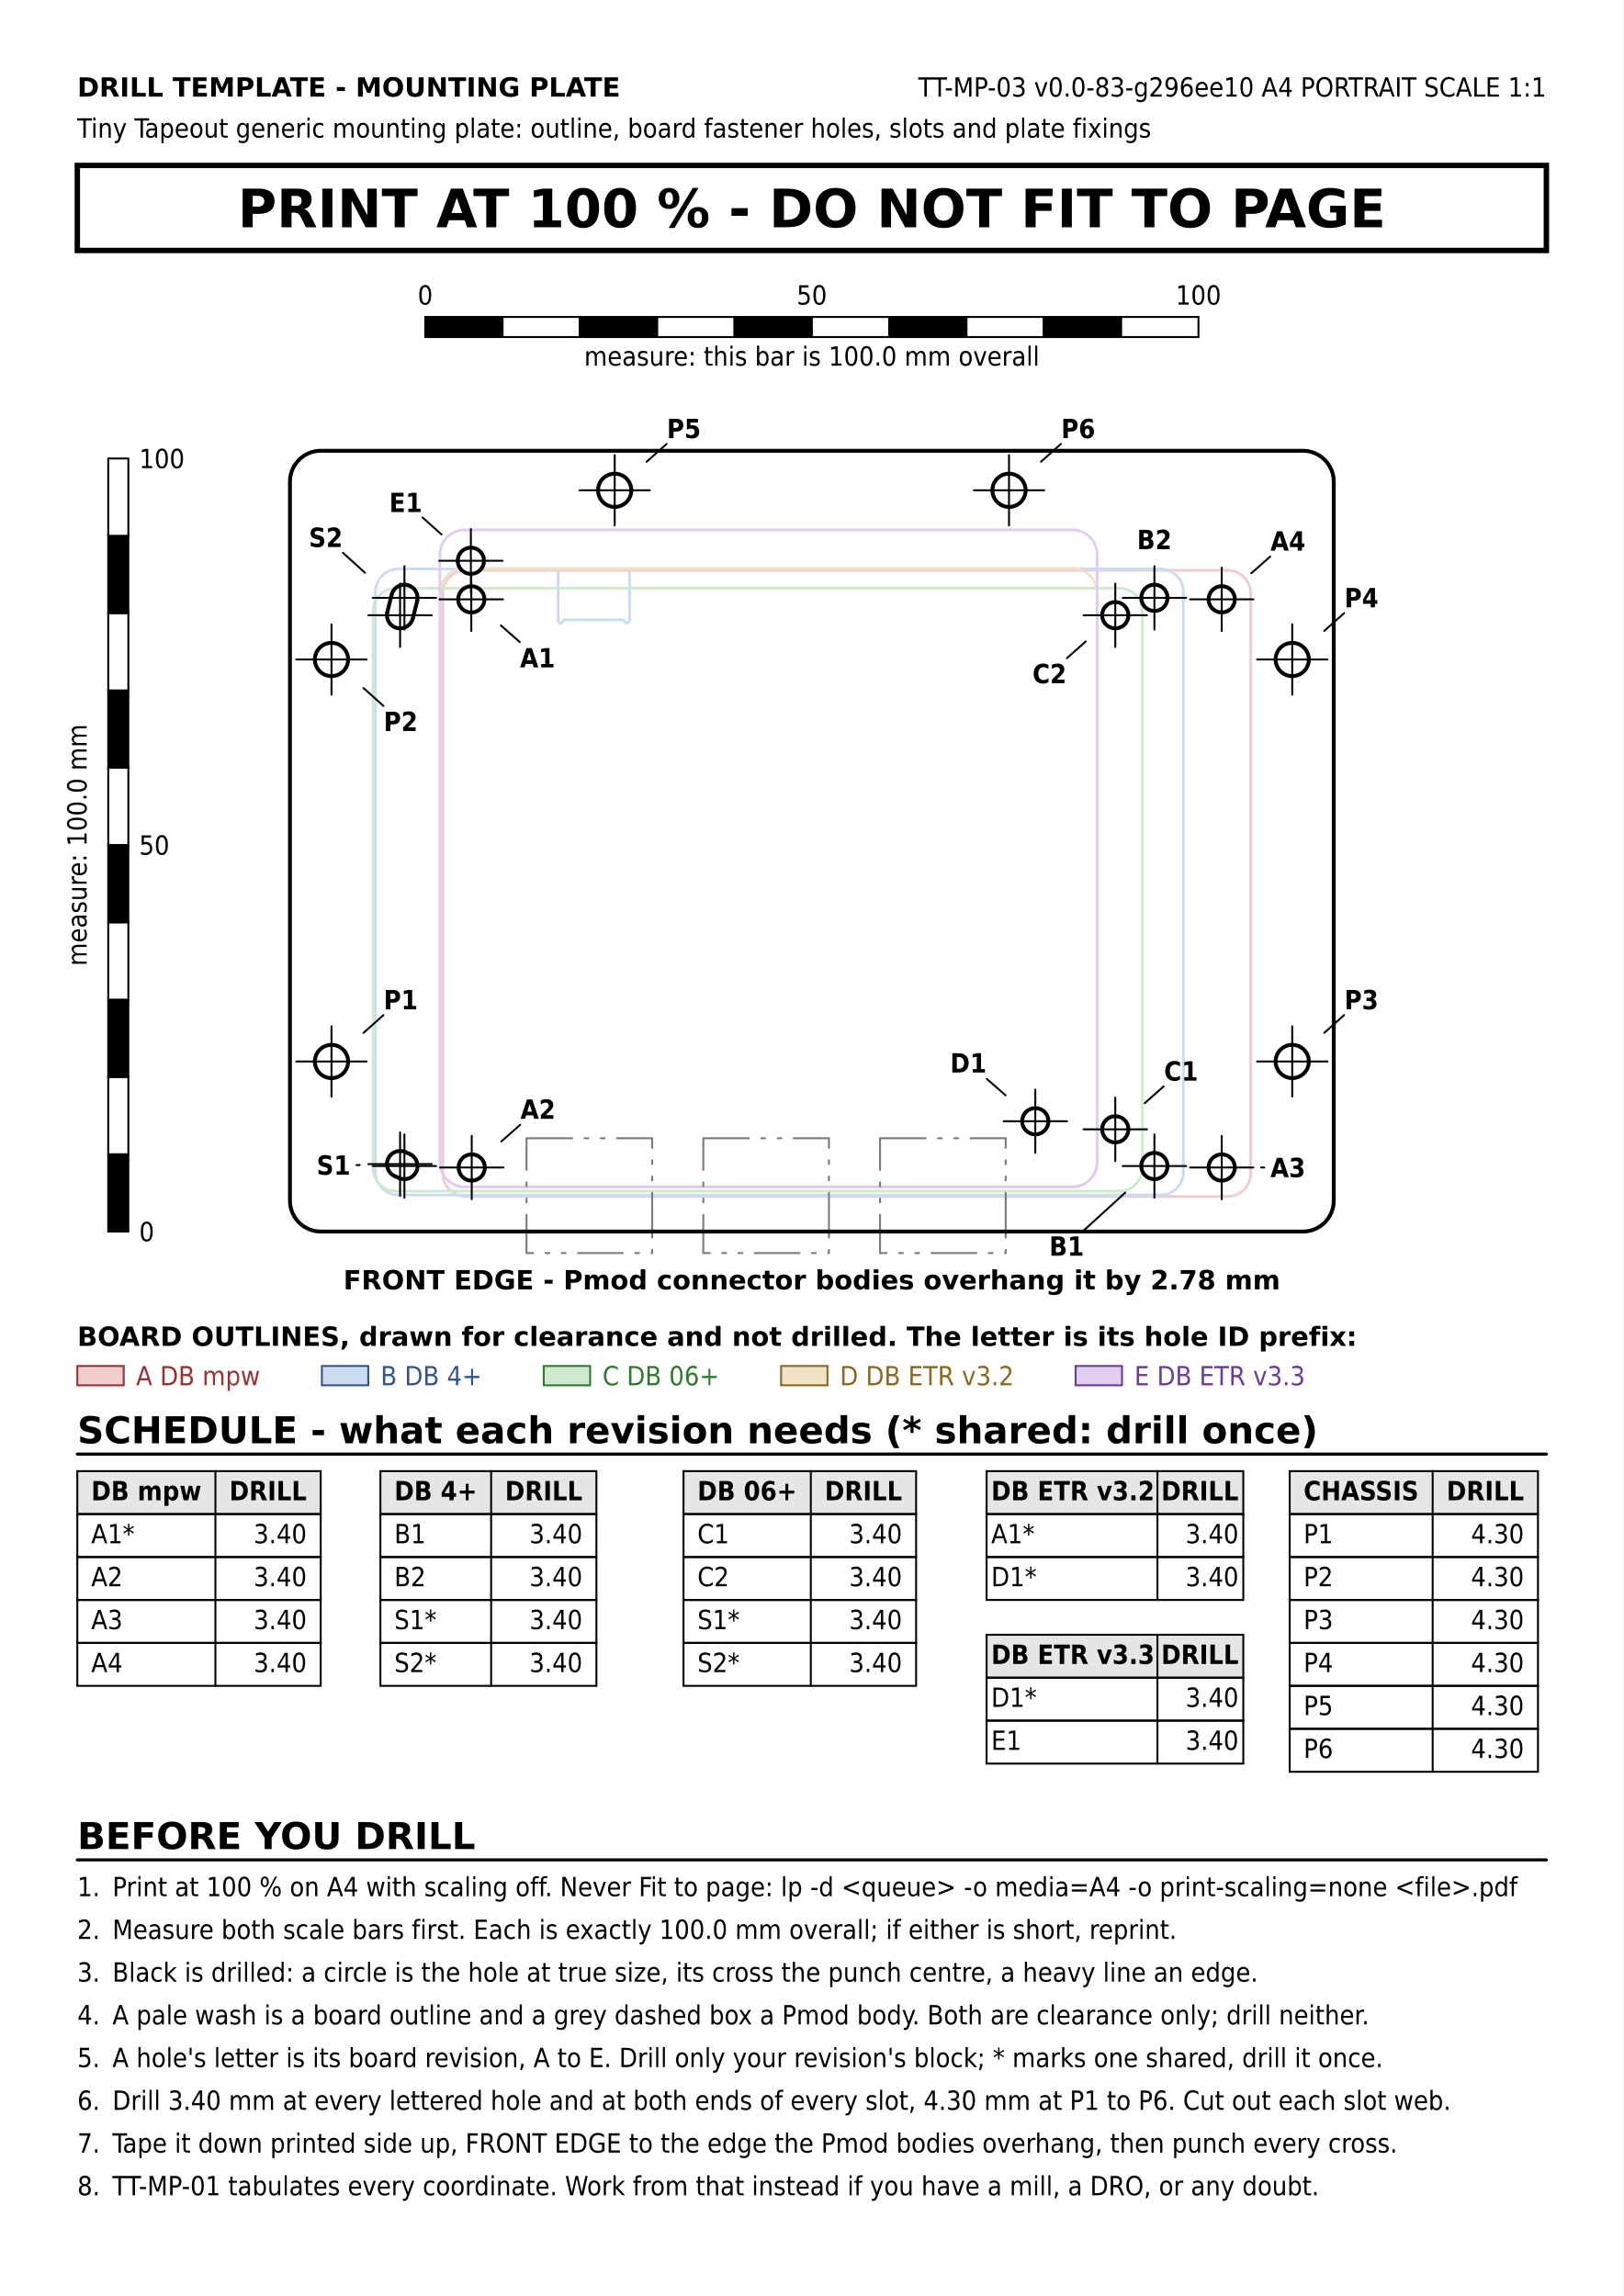
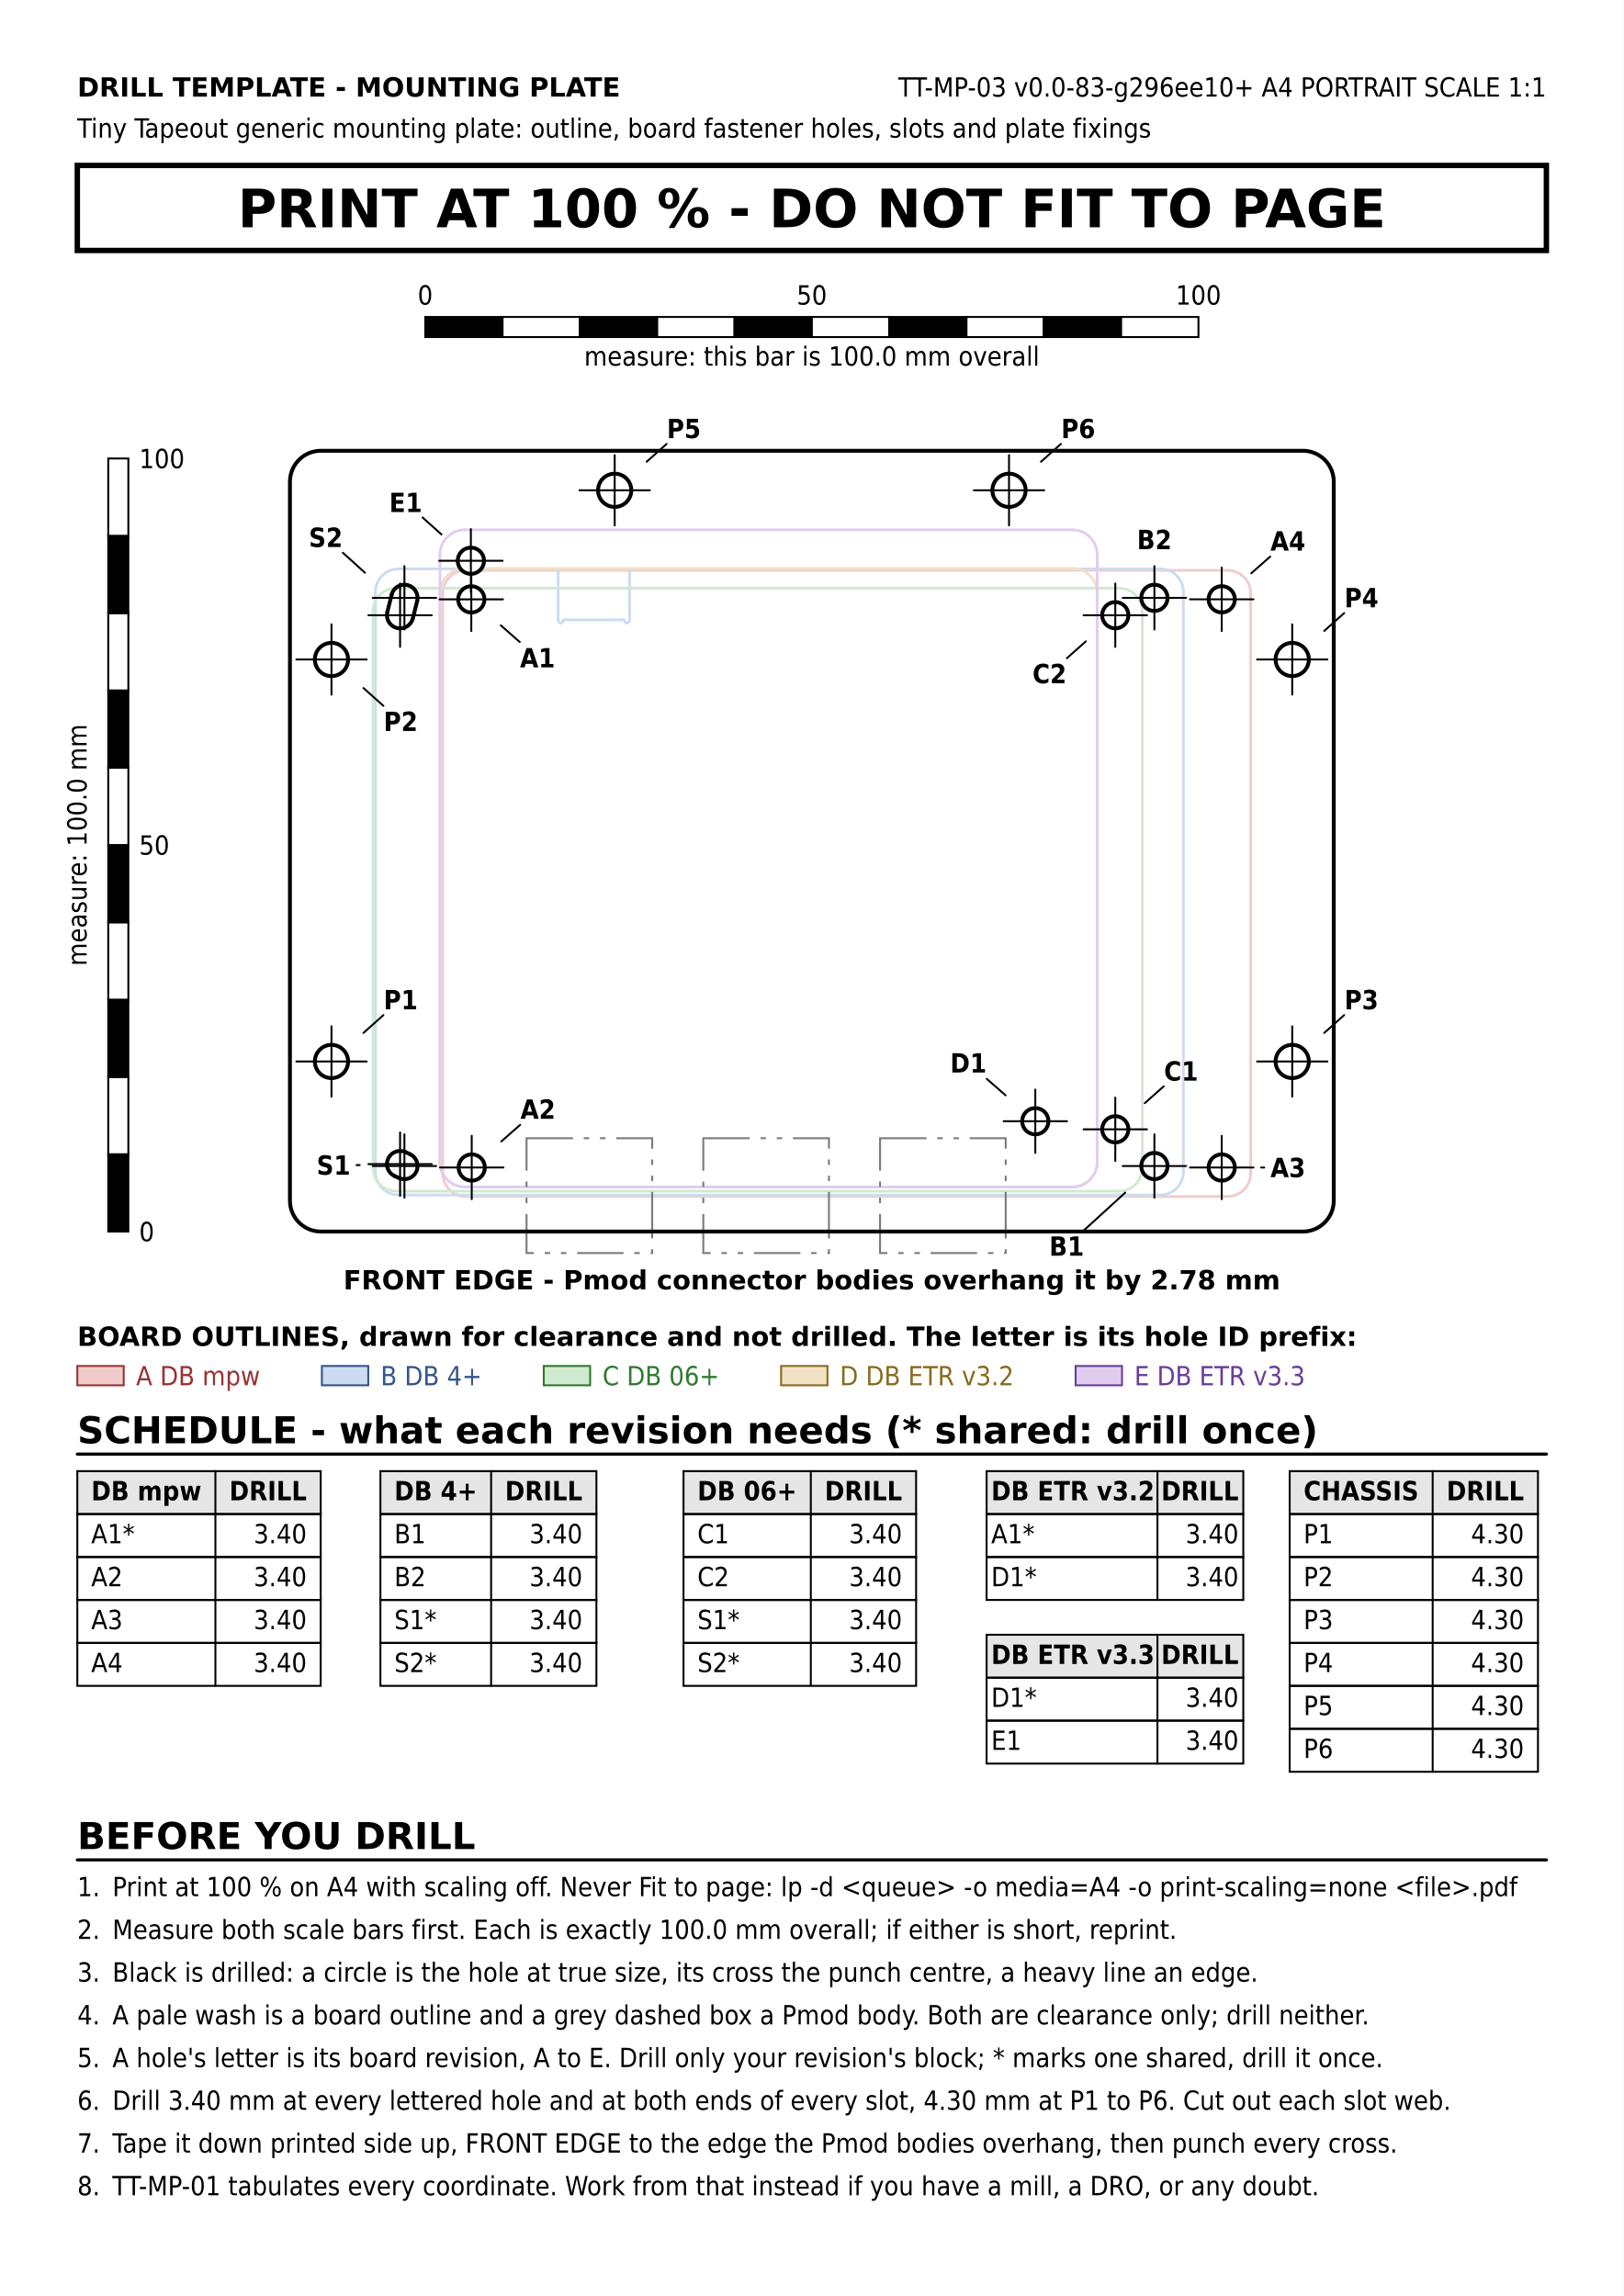
<svg xmlns="http://www.w3.org/2000/svg" version="1.1" width="210mm" height="297mm" viewBox="0 0 210 297">
  <rect width="100%" height="100%" fill="#ffffff" />
  <text x="10" y="12.5" font-family="DejaVu Sans, Liberation Sans, sans-serif" font-size="3.429" fill="#000000" text-anchor="start" font-weight="bold">DRILL TEMPLATE - MOUNTING PLATE</text>
-   <text x="200" y="12.5" font-family="DejaVu Sans Condensed, DejaVu Sans, Liberation Sans, sans-serif" font-size="3.429" fill="#000000" text-anchor="end">TT-MP-03    v0.0-83-g296ee10    A4 PORTRAIT    SCALE 1:1</text>
+   <text x="200" y="12.5" font-family="DejaVu Sans Condensed, DejaVu Sans, Liberation Sans, sans-serif" font-size="3.429" fill="#000000" text-anchor="end">TT-MP-03    v0.0-83-g296ee10+    A4 PORTRAIT    SCALE 1:1</text>
  <text x="10" y="17.8" font-family="DejaVu Sans Condensed, DejaVu Sans, Liberation Sans, sans-serif" font-size="3.429" fill="#000000" text-anchor="start">Tiny Tapeout generic mounting plate: outline, board fastener holes, slots and plate fixings</text>
  <rect x="10" y="21.4" width="190" height="11" fill="none" stroke="#000000" stroke-width="0.7" />
  <text x="105" y="29.4" font-family="DejaVu Sans, Liberation Sans, sans-serif" font-size="6.859" fill="#000000" text-anchor="middle" font-weight="bold">PRINT AT 100 %   -   DO NOT FIT TO PAGE</text>
  <rect x="55" y="41" width="10" height="2.6" fill="#000000" stroke="#000000" stroke-width="0.25" />
  <rect x="65" y="41" width="10" height="2.6" fill="#ffffff" stroke="#000000" stroke-width="0.25" />
  <rect x="75" y="41" width="10" height="2.6" fill="#000000" stroke="#000000" stroke-width="0.25" />
  <rect x="85" y="41" width="10" height="2.6" fill="#ffffff" stroke="#000000" stroke-width="0.25" />
  <rect x="95" y="41" width="10" height="2.6" fill="#000000" stroke="#000000" stroke-width="0.25" />
  <rect x="105" y="41" width="10" height="2.6" fill="#ffffff" stroke="#000000" stroke-width="0.25" />
  <rect x="115" y="41" width="10" height="2.6" fill="#000000" stroke="#000000" stroke-width="0.25" />
  <rect x="125" y="41" width="10" height="2.6" fill="#ffffff" stroke="#000000" stroke-width="0.25" />
  <rect x="135" y="41" width="10" height="2.6" fill="#000000" stroke="#000000" stroke-width="0.25" />
  <rect x="145" y="41" width="10" height="2.6" fill="#ffffff" stroke="#000000" stroke-width="0.25" />
  <text x="55" y="39.4" font-family="DejaVu Sans Condensed, DejaVu Sans, Liberation Sans, sans-serif" font-size="3.429" fill="#000000" text-anchor="middle">0</text>
  <text x="105" y="39.4" font-family="DejaVu Sans Condensed, DejaVu Sans, Liberation Sans, sans-serif" font-size="3.429" fill="#000000" text-anchor="middle">50</text>
  <text x="155" y="39.4" font-family="DejaVu Sans Condensed, DejaVu Sans, Liberation Sans, sans-serif" font-size="3.429" fill="#000000" text-anchor="middle">100</text>
  <text x="105" y="47.3" font-family="DejaVu Sans Condensed, DejaVu Sans, Liberation Sans, sans-serif" font-size="3.429" fill="#000000" text-anchor="middle">measure: this bar is 100.0 mm overall</text>
  <line x1="60.26" y1="73.773" x2="158.76" y2="73.773" stroke="#f0cccc" stroke-width="0.35" stroke-linecap="round" />
  <line x1="158.76" y1="154.773" x2="60.26" y2="154.773" stroke="#f0cccc" stroke-width="0.35" stroke-linecap="round" />
  <line x1="161.76" y1="76.773" x2="161.76" y2="151.773" stroke="#f0cccc" stroke-width="0.35" stroke-linecap="round" />
  <line x1="57.26" y1="151.773" x2="57.26" y2="76.773" stroke="#f0cccc" stroke-width="0.35" stroke-linecap="round" />
  <path d="M 158.76 73.773 A 3 3 0 0 1 161.76 76.773" fill="none" stroke="#f0cccc" stroke-width="0.35" stroke-linejoin="round" stroke-linecap="round" />
  <path d="M 60.26 154.773 A 3 3 0 0 1 57.26 151.773" fill="none" stroke="#f0cccc" stroke-width="0.35" stroke-linejoin="round" stroke-linecap="round" />
  <path d="M 57.26 76.773 A 3 3 0 0 1 60.26 73.773" fill="none" stroke="#f0cccc" stroke-width="0.35" stroke-linejoin="round" stroke-linecap="round" />
  <path d="M 161.76 151.773 A 3 3 0 0 1 158.76 154.773" fill="none" stroke="#f0cccc" stroke-width="0.35" stroke-linejoin="round" stroke-linecap="round" />
  <line x1="81.825" y1="73.583" x2="150.055" y2="73.583" stroke="#ccdcf0" stroke-width="0.35" stroke-linecap="round" />
  <line x1="150.055" y1="154.583" x2="51.555" y2="154.583" stroke="#ccdcf0" stroke-width="0.35" stroke-linecap="round" />
  <line x1="153.055" y1="76.583" x2="153.055" y2="151.583" stroke="#ccdcf0" stroke-width="0.35" stroke-linecap="round" />
  <line x1="71.785" y1="73.583" x2="51.555" y2="73.583" stroke="#ccdcf0" stroke-width="0.35" stroke-linecap="round" />
  <line x1="48.555" y1="151.583" x2="48.555" y2="76.583" stroke="#ccdcf0" stroke-width="0.35" stroke-linecap="round" />
  <line x1="72.185" y1="80.183" x2="72.185" y2="73.983" stroke="#ccdcf0" stroke-width="0.35" stroke-linecap="round" />
  <line x1="80.625" y1="80.183" x2="72.985" y2="80.183" stroke="#ccdcf0" stroke-width="0.35" stroke-linecap="round" />
  <line x1="81.425" y1="73.983" x2="81.425" y2="80.183" stroke="#ccdcf0" stroke-width="0.35" stroke-linecap="round" />
  <path d="M 71.785 73.583 A 0.4 0.4 0 0 1 72.185 73.983" fill="none" stroke="#ccdcf0" stroke-width="0.35" stroke-linejoin="round" stroke-linecap="round" />
  <path d="M 81.425 73.983 A 0.4 0.4 0 0 1 81.825 73.583" fill="none" stroke="#ccdcf0" stroke-width="0.35" stroke-linejoin="round" stroke-linecap="round" />
  <path d="M 150.055 73.583 A 3 3 0 0 1 153.055 76.583" fill="none" stroke="#ccdcf0" stroke-width="0.35" stroke-linejoin="round" stroke-linecap="round" />
  <path d="M 51.555 154.583 A 3 3 0 0 1 48.555 151.583" fill="none" stroke="#ccdcf0" stroke-width="0.35" stroke-linejoin="round" stroke-linecap="round" />
  <path d="M 48.555 76.583 A 3 3 0 0 1 51.555 73.583" fill="none" stroke="#ccdcf0" stroke-width="0.35" stroke-linejoin="round" stroke-linecap="round" />
  <path d="M 153.055 151.583 A 3 3 0 0 1 150.055 154.583" fill="none" stroke="#ccdcf0" stroke-width="0.35" stroke-linejoin="round" stroke-linecap="round" />
  <path d="M 72.51 80.583 A 0.364 0.364 0 0 1 72.185 80.183" fill="none" stroke="#ccdcf0" stroke-width="0.35" stroke-linejoin="round" stroke-linecap="round" />
  <path d="M 72.835 80.303 A 0.303 0.303 0 0 1 72.51 80.583" fill="none" stroke="#ccdcf0" stroke-width="0.35" stroke-linejoin="round" stroke-linecap="round" />
  <path d="M 72.835 80.303 A 0.136 0.136 0 0 1 72.985 80.183" fill="none" stroke="#ccdcf0" stroke-width="0.35" stroke-linejoin="round" stroke-linecap="round" />
  <path d="M 80.625 80.183 A 0.136 0.136 0 0 1 80.775 80.303" fill="none" stroke="#ccdcf0" stroke-width="0.35" stroke-linejoin="round" stroke-linecap="round" />
  <path d="M 81.1 80.583 A 0.303 0.303 0 0 1 80.775 80.303" fill="none" stroke="#ccdcf0" stroke-width="0.35" stroke-linejoin="round" stroke-linecap="round" />
  <path d="M 81.425 80.183 A 0.364 0.364 0 0 1 81.1 80.583" fill="none" stroke="#ccdcf0" stroke-width="0.35" stroke-linejoin="round" stroke-linecap="round" />
  <line x1="51.245" y1="76.083" x2="144.745" y2="76.083" stroke="#cfeacf" stroke-width="0.35" stroke-linecap="round" />
  <line x1="144.745" y1="154.083" x2="51.245" y2="154.083" stroke="#cfeacf" stroke-width="0.35" stroke-linecap="round" />
  <line x1="147.745" y1="79.083" x2="147.745" y2="151.083" stroke="#cfeacf" stroke-width="0.35" stroke-linecap="round" />
  <line x1="48.245" y1="151.083" x2="48.245" y2="79.083" stroke="#cfeacf" stroke-width="0.35" stroke-linecap="round" />
  <path d="M 144.745 76.083 A 3 3 0 0 1 147.745 79.083" fill="none" stroke="#cfeacf" stroke-width="0.35" stroke-linejoin="round" stroke-linecap="round" />
  <path d="M 51.245 154.083 A 3 3 0 0 1 48.245 151.083" fill="none" stroke="#cfeacf" stroke-width="0.35" stroke-linejoin="round" stroke-linecap="round" />
  <path d="M 48.245 79.083 A 3 3 0 0 1 51.245 76.083" fill="none" stroke="#cfeacf" stroke-width="0.35" stroke-linejoin="round" stroke-linecap="round" />
  <path d="M 147.745 151.083 A 3 3 0 0 1 144.745 154.083" fill="none" stroke="#cfeacf" stroke-width="0.35" stroke-linejoin="round" stroke-linecap="round" />
  <line x1="138.7" y1="153.538" x2="60.1" y2="153.538" stroke="#f0e2c4" stroke-width="0.35" stroke-linecap="round" />
  <line x1="56.9" y1="150.338" x2="56.9" y2="76.738" stroke="#f0e2c4" stroke-width="0.35" stroke-linecap="round" />
  <line x1="141.9" y1="76.738" x2="141.9" y2="150.338" stroke="#f0e2c4" stroke-width="0.35" stroke-linecap="round" />
  <line x1="60.1" y1="73.538" x2="138.7" y2="73.538" stroke="#f0e2c4" stroke-width="0.35" stroke-linecap="round" />
  <path d="M 60.1 153.538 A 3.2 3.2 0 0 1 56.9 150.338" fill="none" stroke="#f0e2c4" stroke-width="0.35" stroke-linejoin="round" stroke-linecap="round" />
  <path d="M 141.9 150.338 A 3.2 3.2 0 0 1 138.7 153.538" fill="none" stroke="#f0e2c4" stroke-width="0.35" stroke-linejoin="round" stroke-linecap="round" />
  <path d="M 138.7 73.538 A 3.2 3.2 0 0 1 141.9 76.738" fill="none" stroke="#f0e2c4" stroke-width="0.35" stroke-linejoin="round" stroke-linecap="round" />
  <path d="M 56.9 76.738 A 3.2 3.2 0 0 1 60.1 73.538" fill="none" stroke="#f0e2c4" stroke-width="0.35" stroke-linejoin="round" stroke-linecap="round" />
  <line x1="56.9" y1="150.338" x2="56.9" y2="71.738" stroke="#e0cdf0" stroke-width="0.35" stroke-linecap="round" />
  <line x1="60.1" y1="68.538" x2="138.7" y2="68.538" stroke="#e0cdf0" stroke-width="0.35" stroke-linecap="round" />
  <line x1="138.7" y1="153.538" x2="60.1" y2="153.538" stroke="#e0cdf0" stroke-width="0.35" stroke-linecap="round" />
  <line x1="141.9" y1="71.738" x2="141.9" y2="150.338" stroke="#e0cdf0" stroke-width="0.35" stroke-linecap="round" />
  <path d="M 56.9 71.738 A 3.2 3.2 0 0 1 60.1 68.538" fill="none" stroke="#e0cdf0" stroke-width="0.35" stroke-linejoin="round" stroke-linecap="round" />
  <path d="M 60.1 153.538 A 3.2 3.2 0 0 1 56.9 150.338" fill="none" stroke="#e0cdf0" stroke-width="0.35" stroke-linejoin="round" stroke-linecap="round" />
  <path d="M 138.7 68.538 A 3.2 3.2 0 0 1 141.9 71.738" fill="none" stroke="#e0cdf0" stroke-width="0.35" stroke-linejoin="round" stroke-linecap="round" />
  <path d="M 141.9 150.338 A 3.2 3.2 0 0 1 138.7 153.538" fill="none" stroke="#e0cdf0" stroke-width="0.35" stroke-linejoin="round" stroke-linecap="round" />
  <rect x="68.1" y="147.238" width="16.25" height="14.85" fill="none" stroke="#7a7a7a" stroke-width="0.25" stroke-dasharray="6.0,1.4,0.7,1.4,0.7,1.4" />
  <rect x="90.96" y="147.238" width="16.25" height="14.85" fill="none" stroke="#7a7a7a" stroke-width="0.25" stroke-dasharray="6.0,1.4,0.7,1.4,0.7,1.4" />
  <rect x="113.82" y="147.238" width="16.25" height="14.85" fill="none" stroke="#7a7a7a" stroke-width="0.25" stroke-dasharray="6.0,1.4,0.7,1.4,0.7,1.4" />
  <rect x="37.5" y="58.308" width="135" height="101" fill="none" stroke="#000000" stroke-width="0.5" rx="4" ry="4" />
  <circle cx="60.955" cy="77.53" r="1.7" fill="#ffffff" stroke="#000000" stroke-width="0.5" />
  <line x1="56.855" y1="77.53" x2="65.055" y2="77.53" stroke="#000000" stroke-width="0.25" stroke-linecap="round" />
  <line x1="60.955" y1="81.63" x2="60.955" y2="73.43" stroke="#000000" stroke-width="0.25" stroke-linecap="round" />
  <circle cx="61.01" cy="151.023" r="1.7" fill="#ffffff" stroke="#000000" stroke-width="0.5" />
  <line x1="56.91" y1="151.023" x2="65.11" y2="151.023" stroke="#000000" stroke-width="0.25" stroke-linecap="round" />
  <line x1="61.01" y1="155.123" x2="61.01" y2="146.923" stroke="#000000" stroke-width="0.25" stroke-linecap="round" />
  <circle cx="158.01" cy="151.023" r="1.7" fill="#ffffff" stroke="#000000" stroke-width="0.5" />
  <line x1="153.91" y1="151.023" x2="162.11" y2="151.023" stroke="#000000" stroke-width="0.25" stroke-linecap="round" />
  <line x1="158.01" y1="155.123" x2="158.01" y2="146.923" stroke="#000000" stroke-width="0.25" stroke-linecap="round" />
  <circle cx="158.01" cy="77.523" r="1.7" fill="#ffffff" stroke="#000000" stroke-width="0.5" />
  <line x1="153.91" y1="77.523" x2="162.11" y2="77.523" stroke="#000000" stroke-width="0.25" stroke-linecap="round" />
  <line x1="158.01" y1="81.623" x2="158.01" y2="73.423" stroke="#000000" stroke-width="0.25" stroke-linecap="round" />
  <circle cx="149.305" cy="150.833" r="1.7" fill="#ffffff" stroke="#000000" stroke-width="0.5" />
  <line x1="145.205" y1="150.833" x2="153.405" y2="150.833" stroke="#000000" stroke-width="0.25" stroke-linecap="round" />
  <line x1="149.305" y1="154.933" x2="149.305" y2="146.733" stroke="#000000" stroke-width="0.25" stroke-linecap="round" />
  <circle cx="149.305" cy="77.333" r="1.7" fill="#ffffff" stroke="#000000" stroke-width="0.5" />
  <line x1="145.205" y1="77.333" x2="153.405" y2="77.333" stroke="#000000" stroke-width="0.25" stroke-linecap="round" />
  <line x1="149.305" y1="81.433" x2="149.305" y2="73.233" stroke="#000000" stroke-width="0.25" stroke-linecap="round" />
  <circle cx="144.245" cy="146.083" r="1.7" fill="#ffffff" stroke="#000000" stroke-width="0.5" />
  <line x1="140.145" y1="146.083" x2="148.345" y2="146.083" stroke="#000000" stroke-width="0.25" stroke-linecap="round" />
  <line x1="144.245" y1="150.183" x2="144.245" y2="141.983" stroke="#000000" stroke-width="0.25" stroke-linecap="round" />
  <circle cx="144.245" cy="79.583" r="1.7" fill="#ffffff" stroke="#000000" stroke-width="0.5" />
  <line x1="140.145" y1="79.583" x2="148.345" y2="79.583" stroke="#000000" stroke-width="0.25" stroke-linecap="round" />
  <line x1="144.245" y1="83.683" x2="144.245" y2="75.483" stroke="#000000" stroke-width="0.25" stroke-linecap="round" />
  <circle cx="133.9" cy="145.038" r="1.7" fill="#ffffff" stroke="#000000" stroke-width="0.5" />
  <line x1="129.8" y1="145.038" x2="138" y2="145.038" stroke="#000000" stroke-width="0.25" stroke-linecap="round" />
  <line x1="133.9" y1="149.138" x2="133.9" y2="140.938" stroke="#000000" stroke-width="0.25" stroke-linecap="round" />
  <circle cx="60.9" cy="72.538" r="1.7" fill="#ffffff" stroke="#000000" stroke-width="0.5" />
  <line x1="56.8" y1="72.538" x2="65" y2="72.538" stroke="#000000" stroke-width="0.25" stroke-linecap="round" />
  <line x1="60.9" y1="76.638" x2="60.9" y2="68.438" stroke="#000000" stroke-width="0.25" stroke-linecap="round" />
  <circle cx="42.873" cy="137.308" r="2.15" fill="#ffffff" stroke="#000000" stroke-width="0.5" />
  <line x1="38.323" y1="137.308" x2="47.423" y2="137.308" stroke="#000000" stroke-width="0.25" stroke-linecap="round" />
  <line x1="42.873" y1="141.858" x2="42.873" y2="132.758" stroke="#000000" stroke-width="0.25" stroke-linecap="round" />
  <circle cx="42.873" cy="85.308" r="2.15" fill="#ffffff" stroke="#000000" stroke-width="0.5" />
  <line x1="38.323" y1="85.308" x2="47.423" y2="85.308" stroke="#000000" stroke-width="0.25" stroke-linecap="round" />
  <line x1="42.873" y1="89.858" x2="42.873" y2="80.758" stroke="#000000" stroke-width="0.25" stroke-linecap="round" />
  <circle cx="167.13" cy="137.308" r="2.15" fill="#ffffff" stroke="#000000" stroke-width="0.5" />
  <line x1="162.58" y1="137.308" x2="171.68" y2="137.308" stroke="#000000" stroke-width="0.25" stroke-linecap="round" />
  <line x1="167.13" y1="141.858" x2="167.13" y2="132.758" stroke="#000000" stroke-width="0.25" stroke-linecap="round" />
  <circle cx="167.13" cy="85.308" r="2.15" fill="#ffffff" stroke="#000000" stroke-width="0.5" />
  <line x1="162.58" y1="85.308" x2="171.68" y2="85.308" stroke="#000000" stroke-width="0.25" stroke-linecap="round" />
  <line x1="167.13" y1="89.858" x2="167.13" y2="80.758" stroke="#000000" stroke-width="0.25" stroke-linecap="round" />
  <circle cx="79.5" cy="63.423" r="2.15" fill="#ffffff" stroke="#000000" stroke-width="0.5" />
  <line x1="74.95" y1="63.423" x2="84.05" y2="63.423" stroke="#000000" stroke-width="0.25" stroke-linecap="round" />
  <line x1="79.5" y1="67.973" x2="79.5" y2="58.873" stroke="#000000" stroke-width="0.25" stroke-linecap="round" />
  <circle cx="130.5" cy="63.423" r="2.15" fill="#ffffff" stroke="#000000" stroke-width="0.5" />
  <line x1="125.95" y1="63.423" x2="135.05" y2="63.423" stroke="#000000" stroke-width="0.25" stroke-linecap="round" />
  <line x1="130.5" y1="67.973" x2="130.5" y2="58.873" stroke="#000000" stroke-width="0.25" stroke-linecap="round" />
  <line x1="52.438" y1="149.03" x2="52.998" y2="149.28" stroke="#000000" stroke-width="0.5" stroke-linecap="round" />
  <line x1="51.612" y1="152.385" x2="51.052" y2="152.135" stroke="#000000" stroke-width="0.5" stroke-linecap="round" />
  <path d="M 52.998 149.28 A 1.7 1.7 0 0 1 51.612 152.385" fill="none" stroke="#000000" stroke-width="0.5" stroke-linejoin="round" stroke-linecap="round" />
  <path d="M 51.052 152.135 A 1.7 1.7 0 0 1 52.438 149.03" fill="none" stroke="#000000" stroke-width="0.5" stroke-linejoin="round" stroke-linecap="round" />
  <line x1="47.645" y1="150.583" x2="55.845" y2="150.583" stroke="#000000" stroke-width="0.25" stroke-linecap="round" />
  <line x1="51.745" y1="154.683" x2="51.745" y2="146.483" stroke="#000000" stroke-width="0.25" stroke-linecap="round" />
  <line x1="48.205" y1="150.833" x2="56.405" y2="150.833" stroke="#000000" stroke-width="0.25" stroke-linecap="round" />
  <line x1="52.305" y1="154.933" x2="52.305" y2="146.733" stroke="#000000" stroke-width="0.25" stroke-linecap="round" />
  <line x1="50.095" y1="79.172" x2="50.655" y2="76.922" stroke="#000000" stroke-width="0.5" stroke-linecap="round" />
  <line x1="53.955" y1="77.743" x2="53.395" y2="79.993" stroke="#000000" stroke-width="0.5" stroke-linecap="round" />
  <path d="M 50.655 76.922 A 1.7 1.7 0 0 1 53.955 77.743" fill="none" stroke="#000000" stroke-width="0.5" stroke-linejoin="round" stroke-linecap="round" />
  <path d="M 53.395 79.993 A 1.7 1.7 0 0 1 50.095 79.172" fill="none" stroke="#000000" stroke-width="0.5" stroke-linejoin="round" stroke-linecap="round" />
  <line x1="47.645" y1="79.583" x2="55.845" y2="79.583" stroke="#000000" stroke-width="0.25" stroke-linecap="round" />
  <line x1="51.745" y1="83.683" x2="51.745" y2="75.483" stroke="#000000" stroke-width="0.25" stroke-linecap="round" />
  <line x1="48.205" y1="77.333" x2="56.405" y2="77.333" stroke="#000000" stroke-width="0.25" stroke-linecap="round" />
  <line x1="52.305" y1="81.433" x2="52.305" y2="73.233" stroke="#000000" stroke-width="0.25" stroke-linecap="round" />
  <text x="105" y="166.788" font-family="DejaVu Sans, Liberation Sans, sans-serif" font-size="3.429" fill="#000000" text-anchor="middle" font-weight="bold">FRONT EDGE   -   Pmod connector bodies overhang it by 2.78 mm</text>
  <line x1="64.781" y1="80.902" x2="67.221" y2="83.052" stroke="#000000" stroke-width="0.25" stroke-linecap="round" />
  <text x="69.522" y="86.33" font-family="DejaVu Sans Condensed, DejaVu Sans, Liberation Sans, sans-serif" font-size="3.429" fill="#000000" text-anchor="middle" font-weight="bold">A1</text>
  <line x1="64.836" y1="147.651" x2="67.276" y2="145.501" stroke="#000000" stroke-width="0.25" stroke-linecap="round" />
  <text x="69.577" y="144.723" font-family="DejaVu Sans Condensed, DejaVu Sans, Liberation Sans, sans-serif" font-size="3.429" fill="#000000" text-anchor="middle" font-weight="bold">A2</text>
  <line x1="163.11" y1="151.023" x2="163.51" y2="151.023" stroke="#000000" stroke-width="0.25" stroke-linecap="round" />
  <text x="166.577" y="152.273" font-family="DejaVu Sans Condensed, DejaVu Sans, Liberation Sans, sans-serif" font-size="3.429" fill="#000000" text-anchor="middle" font-weight="bold">A3</text>
  <line x1="161.836" y1="74.151" x2="164.276" y2="72.001" stroke="#000000" stroke-width="0.25" stroke-linecap="round" />
  <text x="166.577" y="71.223" font-family="DejaVu Sans Condensed, DejaVu Sans, Liberation Sans, sans-serif" font-size="3.429" fill="#000000" text-anchor="middle" font-weight="bold">A4</text>
  <line x1="145.537" y1="154.269" x2="140.209" y2="159.128" stroke="#000000" stroke-width="0.25" stroke-linecap="round" />
  <text x="137.956" y="162.433" font-family="DejaVu Sans Condensed, DejaVu Sans, Liberation Sans, sans-serif" font-size="3.429" fill="#000000" text-anchor="middle" font-weight="bold">B1</text>
  <text x="149.305" y="71.033" font-family="DejaVu Sans Condensed, DejaVu Sans, Liberation Sans, sans-serif" font-size="3.429" fill="#000000" text-anchor="middle" font-weight="bold">B2</text>
  <line x1="148.059" y1="142.697" x2="150.503" y2="140.528" stroke="#000000" stroke-width="0.25" stroke-linecap="round" />
  <text x="152.75" y="139.783" font-family="DejaVu Sans Condensed, DejaVu Sans, Liberation Sans, sans-serif" font-size="3.429" fill="#000000" text-anchor="middle" font-weight="bold">C1</text>
  <line x1="140.431" y1="82.969" x2="137.987" y2="85.138" stroke="#000000" stroke-width="0.25" stroke-linecap="round" />
  <text x="135.74" y="88.383" font-family="DejaVu Sans Condensed, DejaVu Sans, Liberation Sans, sans-serif" font-size="3.429" fill="#000000" text-anchor="middle" font-weight="bold">C2</text>
  <line x1="130.057" y1="141.685" x2="127.623" y2="139.561" stroke="#000000" stroke-width="0.25" stroke-linecap="round" />
  <text x="125.246" y="138.738" font-family="DejaVu Sans Condensed, DejaVu Sans, Liberation Sans, sans-serif" font-size="3.429" fill="#000000" text-anchor="middle" font-weight="bold">D1</text>
  <line x1="57.101" y1="69.135" x2="54.653" y2="66.941" stroke="#000000" stroke-width="0.25" stroke-linecap="round" />
  <text x="52.472" y="66.238" font-family="DejaVu Sans Condensed, DejaVu Sans, Liberation Sans, sans-serif" font-size="3.429" fill="#000000" text-anchor="middle" font-weight="bold">E1</text>
  <line x1="47.012" y1="133.61" x2="49.587" y2="131.309" stroke="#000000" stroke-width="0.25" stroke-linecap="round" />
  <text x="51.827" y="130.558" font-family="DejaVu Sans Condensed, DejaVu Sans, Liberation Sans, sans-serif" font-size="3.429" fill="#000000" text-anchor="middle" font-weight="bold">P1</text>
  <line x1="47.012" y1="89.006" x2="49.587" y2="91.306" stroke="#000000" stroke-width="0.25" stroke-linecap="round" />
  <text x="51.827" y="94.558" font-family="DejaVu Sans Condensed, DejaVu Sans, Liberation Sans, sans-serif" font-size="3.429" fill="#000000" text-anchor="middle" font-weight="bold">P2</text>
  <line x1="171.269" y1="133.61" x2="173.844" y2="131.309" stroke="#000000" stroke-width="0.25" stroke-linecap="round" />
  <text x="176.084" y="130.558" font-family="DejaVu Sans Condensed, DejaVu Sans, Liberation Sans, sans-serif" font-size="3.429" fill="#000000" text-anchor="middle" font-weight="bold">P3</text>
  <line x1="171.269" y1="81.61" x2="173.844" y2="79.309" stroke="#000000" stroke-width="0.25" stroke-linecap="round" />
  <text x="176.084" y="78.558" font-family="DejaVu Sans Condensed, DejaVu Sans, Liberation Sans, sans-serif" font-size="3.429" fill="#000000" text-anchor="middle" font-weight="bold">P4</text>
  <line x1="83.639" y1="59.725" x2="86.214" y2="57.424" stroke="#000000" stroke-width="0.25" stroke-linecap="round" />
  <text x="88.454" y="56.673" font-family="DejaVu Sans Condensed, DejaVu Sans, Liberation Sans, sans-serif" font-size="3.429" fill="#000000" text-anchor="middle" font-weight="bold">P5</text>
  <line x1="134.639" y1="59.725" x2="137.214" y2="57.424" stroke="#000000" stroke-width="0.25" stroke-linecap="round" />
  <text x="139.454" y="56.673" font-family="DejaVu Sans Condensed, DejaVu Sans, Liberation Sans, sans-serif" font-size="3.429" fill="#000000" text-anchor="middle" font-weight="bold">P6</text>
  <line x1="46.52" y1="150.708" x2="46.12" y2="150.708" stroke="#000000" stroke-width="0.25" stroke-linecap="round" />
  <text x="43.136" y="151.958" font-family="DejaVu Sans Condensed, DejaVu Sans, Liberation Sans, sans-serif" font-size="3.429" fill="#000000" text-anchor="middle" font-weight="bold">S1</text>
  <line x1="47.203" y1="74.091" x2="44.348" y2="71.506" stroke="#000000" stroke-width="0.25" stroke-linecap="round" />
  <text x="42.136" y="70.753" font-family="DejaVu Sans Condensed, DejaVu Sans, Liberation Sans, sans-serif" font-size="3.429" fill="#000000" text-anchor="middle" font-weight="bold">S2</text>
  <rect x="14" y="149.308" width="2.6" height="10" fill="#000000" stroke="#000000" stroke-width="0.25" />
  <rect x="14" y="139.308" width="2.6" height="10" fill="#ffffff" stroke="#000000" stroke-width="0.25" />
  <rect x="14" y="129.308" width="2.6" height="10" fill="#000000" stroke="#000000" stroke-width="0.25" />
  <rect x="14" y="119.308" width="2.6" height="10" fill="#ffffff" stroke="#000000" stroke-width="0.25" />
  <rect x="14" y="109.308" width="2.6" height="10" fill="#000000" stroke="#000000" stroke-width="0.25" />
  <rect x="14" y="99.308" width="2.6" height="10" fill="#ffffff" stroke="#000000" stroke-width="0.25" />
  <rect x="14" y="89.308" width="2.6" height="10" fill="#000000" stroke="#000000" stroke-width="0.25" />
  <rect x="14" y="79.308" width="2.6" height="10" fill="#ffffff" stroke="#000000" stroke-width="0.25" />
  <rect x="14" y="69.308" width="2.6" height="10" fill="#000000" stroke="#000000" stroke-width="0.25" />
  <rect x="14" y="59.308" width="2.6" height="10" fill="#ffffff" stroke="#000000" stroke-width="0.25" />
  <text x="18" y="160.558" font-family="DejaVu Sans Condensed, DejaVu Sans, Liberation Sans, sans-serif" font-size="3.429" fill="#000000" text-anchor="start">0</text>
  <text x="18" y="110.558" font-family="DejaVu Sans Condensed, DejaVu Sans, Liberation Sans, sans-serif" font-size="3.429" fill="#000000" text-anchor="start">50</text>
  <text x="18" y="60.558" font-family="DejaVu Sans Condensed, DejaVu Sans, Liberation Sans, sans-serif" font-size="3.429" fill="#000000" text-anchor="start">100</text>
  <text x="11.2" y="109.308" font-family="DejaVu Sans Condensed, DejaVu Sans, Liberation Sans, sans-serif" font-size="3.429" fill="#000000" text-anchor="middle" transform="rotate(-90 11.2 109.3078)">measure: 100.0 mm</text>
  <text x="10" y="174.097" font-family="DejaVu Sans, Liberation Sans, sans-serif" font-size="3.429" fill="#000000" text-anchor="start" font-weight="bold">BOARD OUTLINES, drawn for clearance and not drilled. The letter is its hole ID prefix:</text>
  <rect x="10" y="176.697" width="6" height="2.5" fill="#f0cccc" stroke="#993333" stroke-width="0.25" />
  <text x="17.6" y="179.197" font-family="DejaVu Sans Condensed, DejaVu Sans, Liberation Sans, sans-serif" font-size="3.429" fill="#993333" text-anchor="start">A  DB mpw</text>
  <rect x="41.63" y="176.697" width="6" height="2.5" fill="#ccdcf0" stroke="#33558c" stroke-width="0.25" />
  <text x="49.23" y="179.197" font-family="DejaVu Sans Condensed, DejaVu Sans, Liberation Sans, sans-serif" font-size="3.429" fill="#33558c" text-anchor="start">B  DB 4+</text>
  <rect x="70.325" y="176.697" width="6" height="2.5" fill="#cfeacf" stroke="#2f7a2f" stroke-width="0.25" />
  <text x="77.925" y="179.197" font-family="DejaVu Sans Condensed, DejaVu Sans, Liberation Sans, sans-serif" font-size="3.429" fill="#2f7a2f" text-anchor="start">C  DB 06+</text>
  <rect x="101.022" y="176.697" width="6" height="2.5" fill="#f0e2c4" stroke="#8a6a1f" stroke-width="0.25" />
  <text x="108.622" y="179.197" font-family="DejaVu Sans Condensed, DejaVu Sans, Liberation Sans, sans-serif" font-size="3.429" fill="#8a6a1f" text-anchor="start">D  DB ETR v3.2</text>
  <rect x="139.115" y="176.697" width="6" height="2.5" fill="#e0cdf0" stroke="#6a3d99" stroke-width="0.25" />
  <text x="146.715" y="179.197" font-family="DejaVu Sans Condensed, DejaVu Sans, Liberation Sans, sans-serif" font-size="3.429" fill="#6a3d99" text-anchor="start">E  DB ETR v3.3</text>
  <text x="10" y="186.697" font-family="DejaVu Sans, Liberation Sans, sans-serif" font-size="4.801" fill="#000000" text-anchor="start" font-weight="bold">SCHEDULE   -   what each revision needs   (* shared: drill once)</text>
  <line x1="10" y1="188.097" x2="200" y2="188.097" stroke="#000000" stroke-width="0.4" stroke-linecap="round" />
  <rect x="10" y="190.297" width="31.477" height="5.556" fill="#e6e6e6" stroke="#000000" stroke-width="0.25" />
  <text x="11.8" y="194.075" font-family="DejaVu Sans Condensed, DejaVu Sans, Liberation Sans, sans-serif" font-size="3.429" fill="#000000" text-anchor="start" font-weight="bold">DB mpw</text>
  <text x="39.677" y="194.075" font-family="DejaVu Sans Condensed, DejaVu Sans, Liberation Sans, sans-serif" font-size="3.429" fill="#000000" text-anchor="end" font-weight="bold">DRILL</text>
  <rect x="10" y="195.853" width="31.477" height="5.556" fill="none" stroke="#000000" stroke-width="0.25" />
  <text x="11.8" y="199.631" font-family="DejaVu Sans Condensed, DejaVu Sans, Liberation Sans, sans-serif" font-size="3.429" fill="#000000" text-anchor="start">A1*</text>
  <text x="39.677" y="199.631" font-family="DejaVu Sans Condensed, DejaVu Sans, Liberation Sans, sans-serif" font-size="3.429" fill="#000000" text-anchor="end">3.40</text>
  <rect x="10" y="201.408" width="31.477" height="5.556" fill="none" stroke="#000000" stroke-width="0.25" />
  <text x="11.8" y="205.186" font-family="DejaVu Sans Condensed, DejaVu Sans, Liberation Sans, sans-serif" font-size="3.429" fill="#000000" text-anchor="start">A2</text>
  <text x="39.677" y="205.186" font-family="DejaVu Sans Condensed, DejaVu Sans, Liberation Sans, sans-serif" font-size="3.429" fill="#000000" text-anchor="end">3.40</text>
  <rect x="10" y="206.964" width="31.477" height="5.556" fill="none" stroke="#000000" stroke-width="0.25" />
  <text x="11.8" y="210.742" font-family="DejaVu Sans Condensed, DejaVu Sans, Liberation Sans, sans-serif" font-size="3.429" fill="#000000" text-anchor="start">A3</text>
  <text x="39.677" y="210.742" font-family="DejaVu Sans Condensed, DejaVu Sans, Liberation Sans, sans-serif" font-size="3.429" fill="#000000" text-anchor="end">3.40</text>
  <rect x="10" y="212.519" width="31.477" height="5.556" fill="none" stroke="#000000" stroke-width="0.25" />
  <text x="11.8" y="216.297" font-family="DejaVu Sans Condensed, DejaVu Sans, Liberation Sans, sans-serif" font-size="3.429" fill="#000000" text-anchor="start">A4</text>
  <text x="39.677" y="216.297" font-family="DejaVu Sans Condensed, DejaVu Sans, Liberation Sans, sans-serif" font-size="3.429" fill="#000000" text-anchor="end">3.40</text>
  <line x1="27.86" y1="190.297" x2="27.86" y2="218.075" stroke="#000000" stroke-width="0.25" stroke-linecap="round" />
  <rect x="49.2" y="190.297" width="27.936" height="5.556" fill="#e6e6e6" stroke="#000000" stroke-width="0.25" />
  <text x="51" y="194.075" font-family="DejaVu Sans Condensed, DejaVu Sans, Liberation Sans, sans-serif" font-size="3.429" fill="#000000" text-anchor="start" font-weight="bold">DB 4+</text>
  <text x="75.336" y="194.075" font-family="DejaVu Sans Condensed, DejaVu Sans, Liberation Sans, sans-serif" font-size="3.429" fill="#000000" text-anchor="end" font-weight="bold">DRILL</text>
  <rect x="49.2" y="195.853" width="27.936" height="5.556" fill="none" stroke="#000000" stroke-width="0.25" />
  <text x="51" y="199.631" font-family="DejaVu Sans Condensed, DejaVu Sans, Liberation Sans, sans-serif" font-size="3.429" fill="#000000" text-anchor="start">B1</text>
  <text x="75.336" y="199.631" font-family="DejaVu Sans Condensed, DejaVu Sans, Liberation Sans, sans-serif" font-size="3.429" fill="#000000" text-anchor="end">3.40</text>
  <rect x="49.2" y="201.408" width="27.936" height="5.556" fill="none" stroke="#000000" stroke-width="0.25" />
  <text x="51" y="205.186" font-family="DejaVu Sans Condensed, DejaVu Sans, Liberation Sans, sans-serif" font-size="3.429" fill="#000000" text-anchor="start">B2</text>
  <text x="75.336" y="205.186" font-family="DejaVu Sans Condensed, DejaVu Sans, Liberation Sans, sans-serif" font-size="3.429" fill="#000000" text-anchor="end">3.40</text>
  <rect x="49.2" y="206.964" width="27.936" height="5.556" fill="none" stroke="#000000" stroke-width="0.25" />
  <text x="51" y="210.742" font-family="DejaVu Sans Condensed, DejaVu Sans, Liberation Sans, sans-serif" font-size="3.429" fill="#000000" text-anchor="start">S1*</text>
  <text x="75.336" y="210.742" font-family="DejaVu Sans Condensed, DejaVu Sans, Liberation Sans, sans-serif" font-size="3.429" fill="#000000" text-anchor="end">3.40</text>
  <rect x="49.2" y="212.519" width="27.936" height="5.556" fill="none" stroke="#000000" stroke-width="0.25" />
  <text x="51" y="216.297" font-family="DejaVu Sans Condensed, DejaVu Sans, Liberation Sans, sans-serif" font-size="3.429" fill="#000000" text-anchor="start">S2*</text>
  <text x="75.336" y="216.297" font-family="DejaVu Sans Condensed, DejaVu Sans, Liberation Sans, sans-serif" font-size="3.429" fill="#000000" text-anchor="end">3.40</text>
  <line x1="63.519" y1="190.297" x2="63.519" y2="218.075" stroke="#000000" stroke-width="0.25" stroke-linecap="round" />
  <rect x="88.4" y="190.297" width="30.083" height="5.556" fill="#e6e6e6" stroke="#000000" stroke-width="0.25" />
  <text x="90.2" y="194.075" font-family="DejaVu Sans Condensed, DejaVu Sans, Liberation Sans, sans-serif" font-size="3.429" fill="#000000" text-anchor="start" font-weight="bold">DB 06+</text>
  <text x="116.683" y="194.075" font-family="DejaVu Sans Condensed, DejaVu Sans, Liberation Sans, sans-serif" font-size="3.429" fill="#000000" text-anchor="end" font-weight="bold">DRILL</text>
  <rect x="88.4" y="195.853" width="30.083" height="5.556" fill="none" stroke="#000000" stroke-width="0.25" />
  <text x="90.2" y="199.631" font-family="DejaVu Sans Condensed, DejaVu Sans, Liberation Sans, sans-serif" font-size="3.429" fill="#000000" text-anchor="start">C1</text>
  <text x="116.683" y="199.631" font-family="DejaVu Sans Condensed, DejaVu Sans, Liberation Sans, sans-serif" font-size="3.429" fill="#000000" text-anchor="end">3.40</text>
  <rect x="88.4" y="201.408" width="30.083" height="5.556" fill="none" stroke="#000000" stroke-width="0.25" />
  <text x="90.2" y="205.186" font-family="DejaVu Sans Condensed, DejaVu Sans, Liberation Sans, sans-serif" font-size="3.429" fill="#000000" text-anchor="start">C2</text>
  <text x="116.683" y="205.186" font-family="DejaVu Sans Condensed, DejaVu Sans, Liberation Sans, sans-serif" font-size="3.429" fill="#000000" text-anchor="end">3.40</text>
  <rect x="88.4" y="206.964" width="30.083" height="5.556" fill="none" stroke="#000000" stroke-width="0.25" />
  <text x="90.2" y="210.742" font-family="DejaVu Sans Condensed, DejaVu Sans, Liberation Sans, sans-serif" font-size="3.429" fill="#000000" text-anchor="start">S1*</text>
  <text x="116.683" y="210.742" font-family="DejaVu Sans Condensed, DejaVu Sans, Liberation Sans, sans-serif" font-size="3.429" fill="#000000" text-anchor="end">3.40</text>
  <rect x="88.4" y="212.519" width="30.083" height="5.556" fill="none" stroke="#000000" stroke-width="0.25" />
  <text x="90.2" y="216.297" font-family="DejaVu Sans Condensed, DejaVu Sans, Liberation Sans, sans-serif" font-size="3.429" fill="#000000" text-anchor="start">S2*</text>
  <text x="116.683" y="216.297" font-family="DejaVu Sans Condensed, DejaVu Sans, Liberation Sans, sans-serif" font-size="3.429" fill="#000000" text-anchor="end">3.40</text>
  <line x1="104.865" y1="190.297" x2="104.865" y2="218.075" stroke="#000000" stroke-width="0.25" stroke-linecap="round" />
  <rect x="127.6" y="190.297" width="33.2" height="5.556" fill="#e6e6e6" stroke="#000000" stroke-width="0.25" />
  <text x="128.2" y="194.075" font-family="DejaVu Sans Condensed, DejaVu Sans, Liberation Sans, sans-serif" font-size="3.429" fill="#000000" text-anchor="start" font-weight="bold">DB ETR v3.2</text>
  <text x="160.2" y="194.075" font-family="DejaVu Sans Condensed, DejaVu Sans, Liberation Sans, sans-serif" font-size="3.429" fill="#000000" text-anchor="end" font-weight="bold">DRILL</text>
  <rect x="127.6" y="195.853" width="33.2" height="5.556" fill="none" stroke="#000000" stroke-width="0.25" />
  <text x="128.2" y="199.631" font-family="DejaVu Sans Condensed, DejaVu Sans, Liberation Sans, sans-serif" font-size="3.429" fill="#000000" text-anchor="start">A1*</text>
  <text x="160.2" y="199.631" font-family="DejaVu Sans Condensed, DejaVu Sans, Liberation Sans, sans-serif" font-size="3.429" fill="#000000" text-anchor="end">3.40</text>
  <rect x="127.6" y="201.408" width="33.2" height="5.556" fill="none" stroke="#000000" stroke-width="0.25" />
  <text x="128.2" y="205.186" font-family="DejaVu Sans Condensed, DejaVu Sans, Liberation Sans, sans-serif" font-size="3.429" fill="#000000" text-anchor="start">D1*</text>
  <text x="160.2" y="205.186" font-family="DejaVu Sans Condensed, DejaVu Sans, Liberation Sans, sans-serif" font-size="3.429" fill="#000000" text-anchor="end">3.40</text>
  <line x1="149.697" y1="190.297" x2="149.697" y2="206.964" stroke="#000000" stroke-width="0.25" stroke-linecap="round" />
  <rect x="127.6" y="211.464" width="33.2" height="5.556" fill="#e6e6e6" stroke="#000000" stroke-width="0.25" />
  <text x="128.2" y="215.242" font-family="DejaVu Sans Condensed, DejaVu Sans, Liberation Sans, sans-serif" font-size="3.429" fill="#000000" text-anchor="start" font-weight="bold">DB ETR v3.3</text>
  <text x="160.2" y="215.242" font-family="DejaVu Sans Condensed, DejaVu Sans, Liberation Sans, sans-serif" font-size="3.429" fill="#000000" text-anchor="end" font-weight="bold">DRILL</text>
  <rect x="127.6" y="217.019" width="33.2" height="5.556" fill="none" stroke="#000000" stroke-width="0.25" />
  <text x="128.2" y="220.797" font-family="DejaVu Sans Condensed, DejaVu Sans, Liberation Sans, sans-serif" font-size="3.429" fill="#000000" text-anchor="start">D1*</text>
  <text x="160.2" y="220.797" font-family="DejaVu Sans Condensed, DejaVu Sans, Liberation Sans, sans-serif" font-size="3.429" fill="#000000" text-anchor="end">3.40</text>
  <rect x="127.6" y="222.575" width="33.2" height="5.556" fill="none" stroke="#000000" stroke-width="0.25" />
  <text x="128.2" y="226.353" font-family="DejaVu Sans Condensed, DejaVu Sans, Liberation Sans, sans-serif" font-size="3.429" fill="#000000" text-anchor="start">E1</text>
  <text x="160.2" y="226.353" font-family="DejaVu Sans Condensed, DejaVu Sans, Liberation Sans, sans-serif" font-size="3.429" fill="#000000" text-anchor="end">3.40</text>
  <line x1="149.697" y1="211.464" x2="149.697" y2="228.131" stroke="#000000" stroke-width="0.25" stroke-linecap="round" />
  <rect x="166.8" y="190.297" width="32.111" height="5.556" fill="#e6e6e6" stroke="#000000" stroke-width="0.25" />
  <text x="168.6" y="194.075" font-family="DejaVu Sans Condensed, DejaVu Sans, Liberation Sans, sans-serif" font-size="3.429" fill="#000000" text-anchor="start" font-weight="bold">CHASSIS</text>
  <text x="197.111" y="194.075" font-family="DejaVu Sans Condensed, DejaVu Sans, Liberation Sans, sans-serif" font-size="3.429" fill="#000000" text-anchor="end" font-weight="bold">DRILL</text>
  <rect x="166.8" y="195.853" width="32.111" height="5.556" fill="none" stroke="#000000" stroke-width="0.25" />
  <text x="168.6" y="199.631" font-family="DejaVu Sans Condensed, DejaVu Sans, Liberation Sans, sans-serif" font-size="3.429" fill="#000000" text-anchor="start">P1</text>
  <text x="197.111" y="199.631" font-family="DejaVu Sans Condensed, DejaVu Sans, Liberation Sans, sans-serif" font-size="3.429" fill="#000000" text-anchor="end">4.30</text>
  <rect x="166.8" y="201.408" width="32.111" height="5.556" fill="none" stroke="#000000" stroke-width="0.25" />
  <text x="168.6" y="205.186" font-family="DejaVu Sans Condensed, DejaVu Sans, Liberation Sans, sans-serif" font-size="3.429" fill="#000000" text-anchor="start">P2</text>
  <text x="197.111" y="205.186" font-family="DejaVu Sans Condensed, DejaVu Sans, Liberation Sans, sans-serif" font-size="3.429" fill="#000000" text-anchor="end">4.30</text>
  <rect x="166.8" y="206.964" width="32.111" height="5.556" fill="none" stroke="#000000" stroke-width="0.25" />
  <text x="168.6" y="210.742" font-family="DejaVu Sans Condensed, DejaVu Sans, Liberation Sans, sans-serif" font-size="3.429" fill="#000000" text-anchor="start">P3</text>
  <text x="197.111" y="210.742" font-family="DejaVu Sans Condensed, DejaVu Sans, Liberation Sans, sans-serif" font-size="3.429" fill="#000000" text-anchor="end">4.30</text>
  <rect x="166.8" y="212.519" width="32.111" height="5.556" fill="none" stroke="#000000" stroke-width="0.25" />
  <text x="168.6" y="216.297" font-family="DejaVu Sans Condensed, DejaVu Sans, Liberation Sans, sans-serif" font-size="3.429" fill="#000000" text-anchor="start">P4</text>
  <text x="197.111" y="216.297" font-family="DejaVu Sans Condensed, DejaVu Sans, Liberation Sans, sans-serif" font-size="3.429" fill="#000000" text-anchor="end">4.30</text>
  <rect x="166.8" y="218.075" width="32.111" height="5.556" fill="none" stroke="#000000" stroke-width="0.25" />
  <text x="168.6" y="221.853" font-family="DejaVu Sans Condensed, DejaVu Sans, Liberation Sans, sans-serif" font-size="3.429" fill="#000000" text-anchor="start">P5</text>
  <text x="197.111" y="221.853" font-family="DejaVu Sans Condensed, DejaVu Sans, Liberation Sans, sans-serif" font-size="3.429" fill="#000000" text-anchor="end">4.30</text>
  <rect x="166.8" y="223.631" width="32.111" height="5.556" fill="none" stroke="#000000" stroke-width="0.25" />
  <text x="168.6" y="227.408" font-family="DejaVu Sans Condensed, DejaVu Sans, Liberation Sans, sans-serif" font-size="3.429" fill="#000000" text-anchor="start">P6</text>
  <text x="197.111" y="227.408" font-family="DejaVu Sans Condensed, DejaVu Sans, Liberation Sans, sans-serif" font-size="3.429" fill="#000000" text-anchor="end">4.30</text>
  <line x1="185.293" y1="190.297" x2="185.293" y2="229.186" stroke="#000000" stroke-width="0.25" stroke-linecap="round" />
  <text x="10" y="239.186" font-family="DejaVu Sans, Liberation Sans, sans-serif" font-size="4.801" fill="#000000" text-anchor="start" font-weight="bold">BEFORE YOU DRILL</text>
  <line x1="10" y1="240.586" x2="200" y2="240.586" stroke="#000000" stroke-width="0.4" stroke-linecap="round" />
  <text x="10" y="245.286" font-family="DejaVu Sans Condensed, DejaVu Sans, Liberation Sans, sans-serif" font-size="3.429" fill="#000000" text-anchor="start">1.</text>
  <text x="14.542" y="245.286" font-family="DejaVu Sans Condensed, DejaVu Sans, Liberation Sans, sans-serif" font-size="3.429" fill="#000000" text-anchor="start">Print at 100 % on A4 with scaling off. Never Fit to page: lp -d &lt;queue&gt; -o media=A4 -o print-scaling=none &lt;file&gt;.pdf</text>
  <text x="10" y="250.813" font-family="DejaVu Sans Condensed, DejaVu Sans, Liberation Sans, sans-serif" font-size="3.429" fill="#000000" text-anchor="start">2.</text>
  <text x="14.542" y="250.813" font-family="DejaVu Sans Condensed, DejaVu Sans, Liberation Sans, sans-serif" font-size="3.429" fill="#000000" text-anchor="start">Measure both scale bars first. Each is exactly 100.0 mm overall; if either is short, reprint.</text>
  <text x="10" y="256.339" font-family="DejaVu Sans Condensed, DejaVu Sans, Liberation Sans, sans-serif" font-size="3.429" fill="#000000" text-anchor="start">3.</text>
  <text x="14.542" y="256.339" font-family="DejaVu Sans Condensed, DejaVu Sans, Liberation Sans, sans-serif" font-size="3.429" fill="#000000" text-anchor="start">Black is drilled: a circle is the hole at true size, its cross the punch centre, a heavy line an edge.</text>
  <text x="10" y="261.866" font-family="DejaVu Sans Condensed, DejaVu Sans, Liberation Sans, sans-serif" font-size="3.429" fill="#000000" text-anchor="start">4.</text>
  <text x="14.542" y="261.866" font-family="DejaVu Sans Condensed, DejaVu Sans, Liberation Sans, sans-serif" font-size="3.429" fill="#000000" text-anchor="start">A pale wash is a board outline and a grey dashed box a Pmod body. Both are clearance only; drill neither.</text>
  <text x="10" y="267.393" font-family="DejaVu Sans Condensed, DejaVu Sans, Liberation Sans, sans-serif" font-size="3.429" fill="#000000" text-anchor="start">5.</text>
  <text x="14.542" y="267.393" font-family="DejaVu Sans Condensed, DejaVu Sans, Liberation Sans, sans-serif" font-size="3.429" fill="#000000" text-anchor="start">A hole's letter is its board revision, A to E. Drill only your revision's block; * marks one shared, drill it once.</text>
  <text x="10" y="272.92" font-family="DejaVu Sans Condensed, DejaVu Sans, Liberation Sans, sans-serif" font-size="3.429" fill="#000000" text-anchor="start">6.</text>
  <text x="14.542" y="272.92" font-family="DejaVu Sans Condensed, DejaVu Sans, Liberation Sans, sans-serif" font-size="3.429" fill="#000000" text-anchor="start">Drill 3.40 mm at every lettered hole and at both ends of every slot, 4.30 mm at P1 to P6. Cut out each slot web.</text>
  <text x="10" y="278.447" font-family="DejaVu Sans Condensed, DejaVu Sans, Liberation Sans, sans-serif" font-size="3.429" fill="#000000" text-anchor="start">7.</text>
  <text x="14.542" y="278.447" font-family="DejaVu Sans Condensed, DejaVu Sans, Liberation Sans, sans-serif" font-size="3.429" fill="#000000" text-anchor="start">Tape it down printed side up, FRONT EDGE to the edge the Pmod bodies overhang, then punch every cross.</text>
  <text x="10" y="283.973" font-family="DejaVu Sans Condensed, DejaVu Sans, Liberation Sans, sans-serif" font-size="3.429" fill="#000000" text-anchor="start">8.</text>
  <text x="14.542" y="283.973" font-family="DejaVu Sans Condensed, DejaVu Sans, Liberation Sans, sans-serif" font-size="3.429" fill="#000000" text-anchor="start">TT-MP-01 tabulates every coordinate. Work from that instead if you have a mill, a DRO, or any doubt.</text>
</svg>
